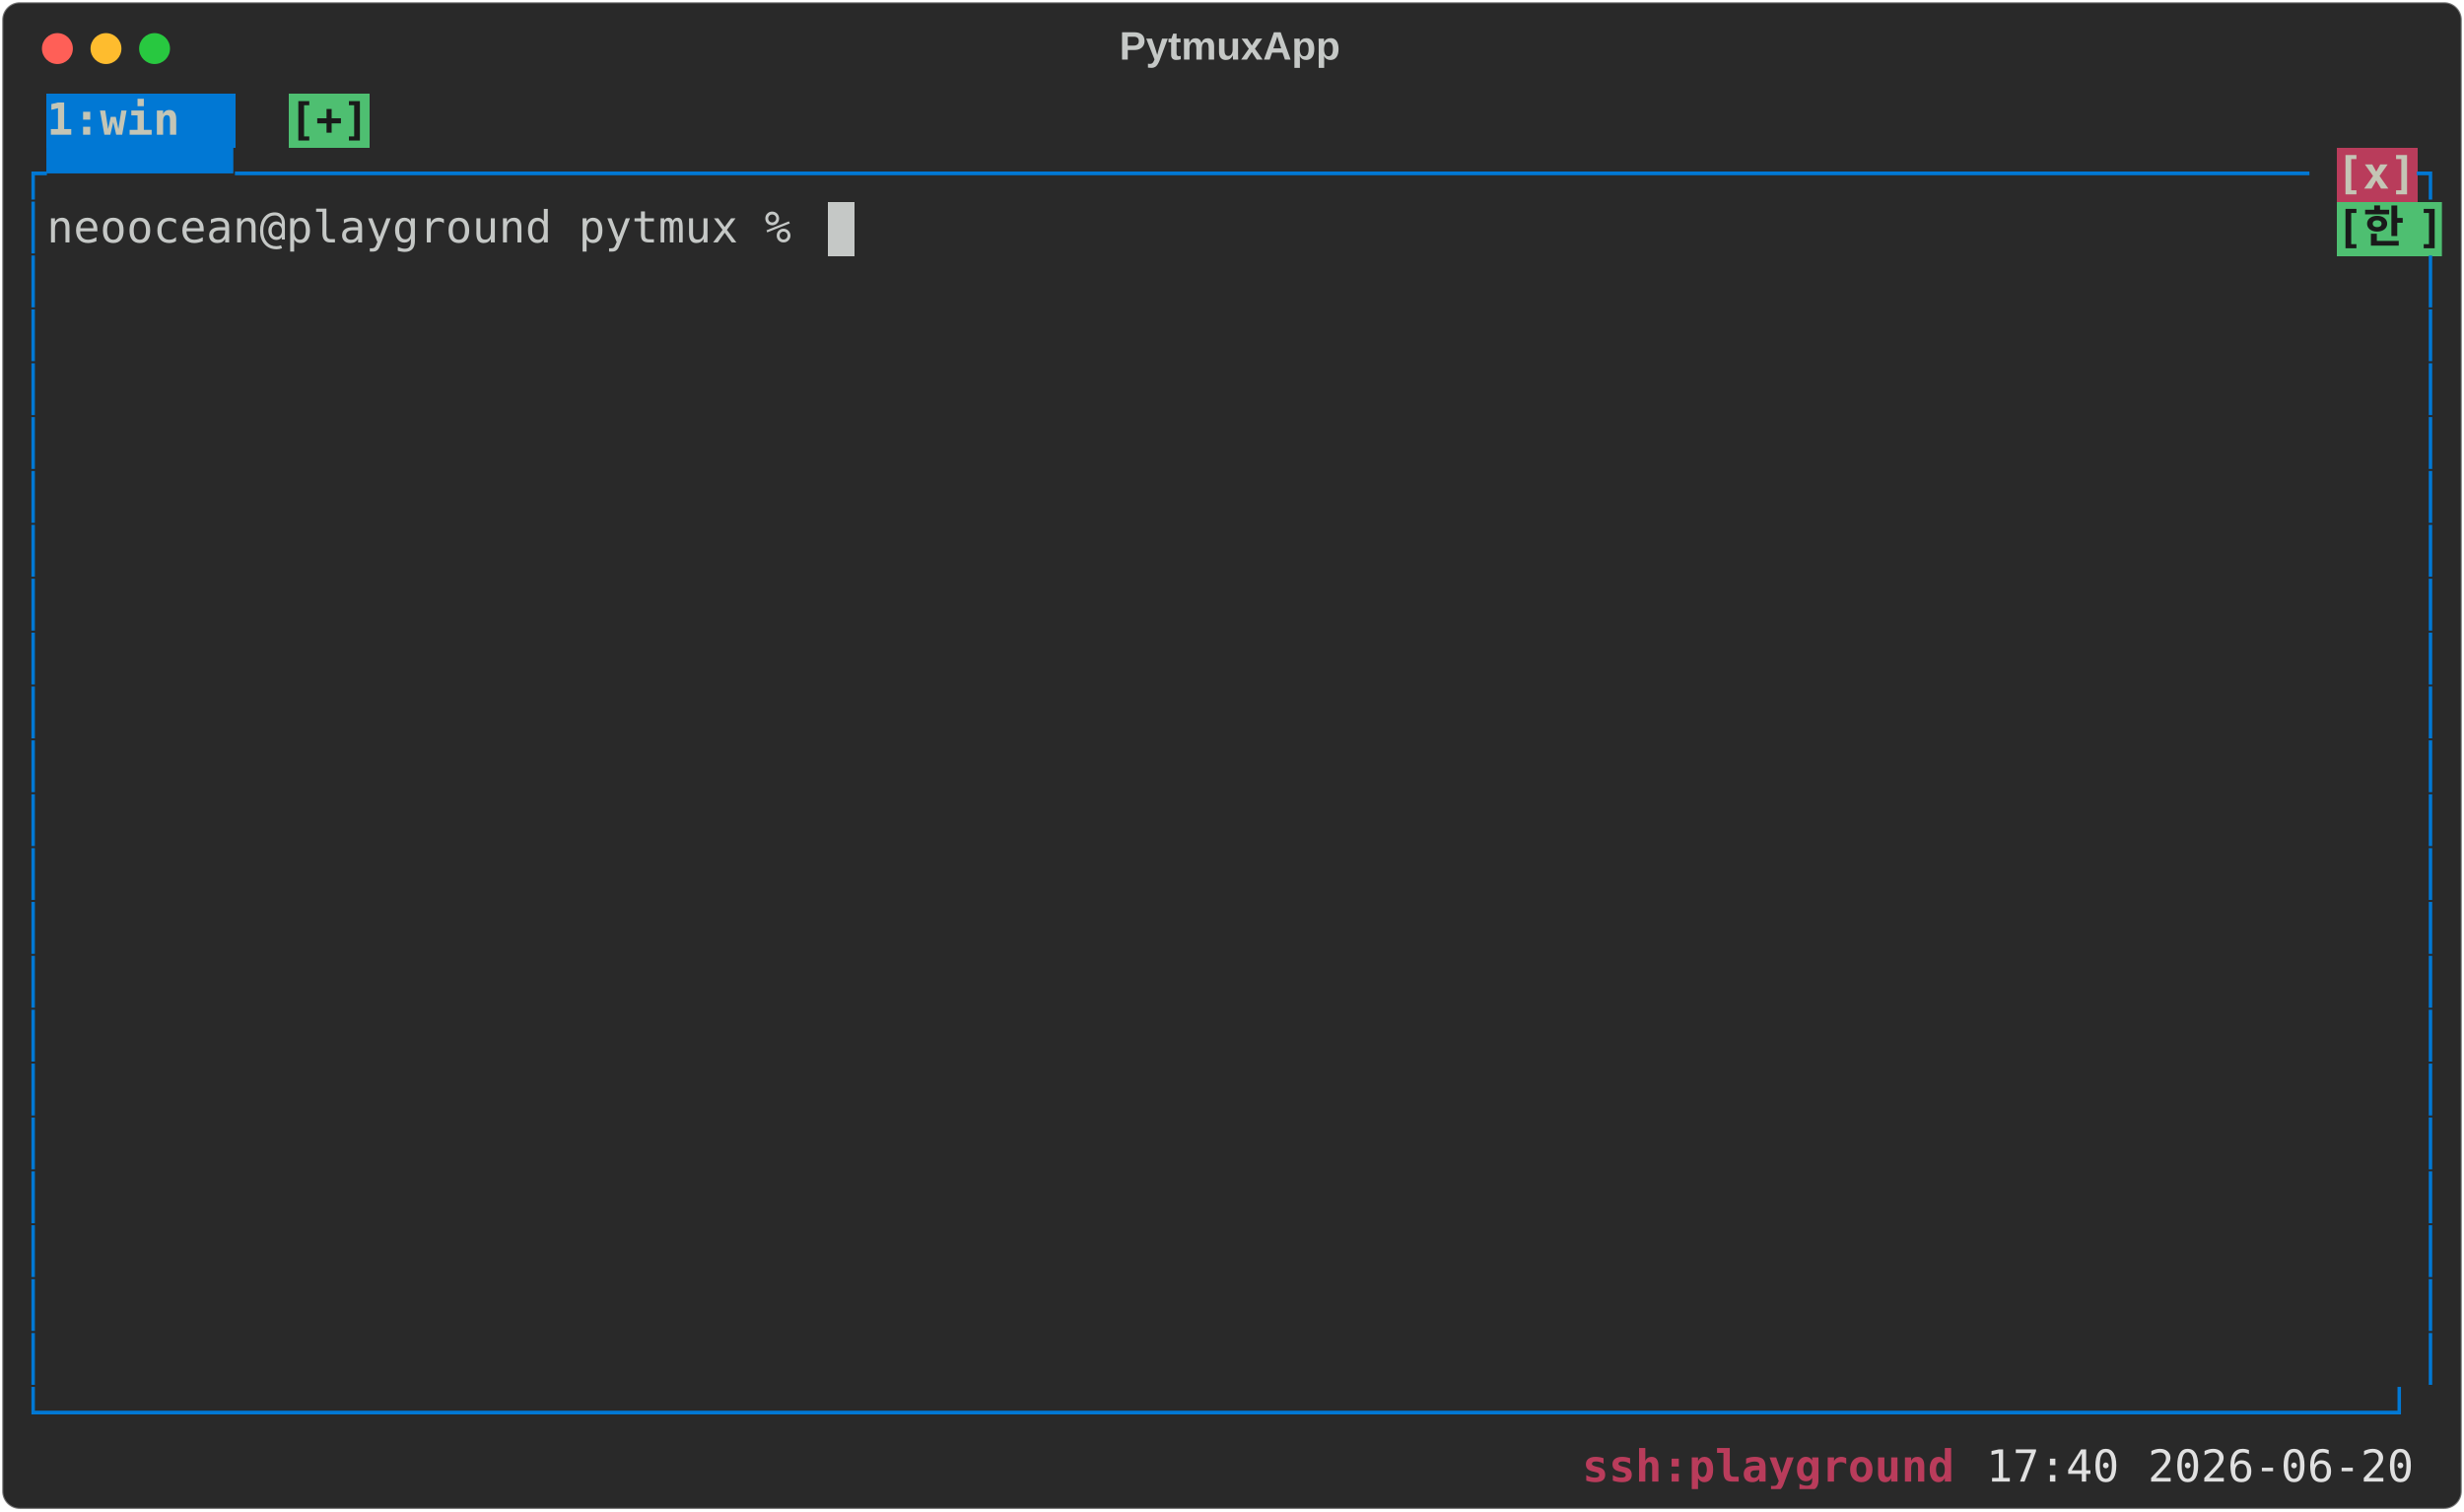
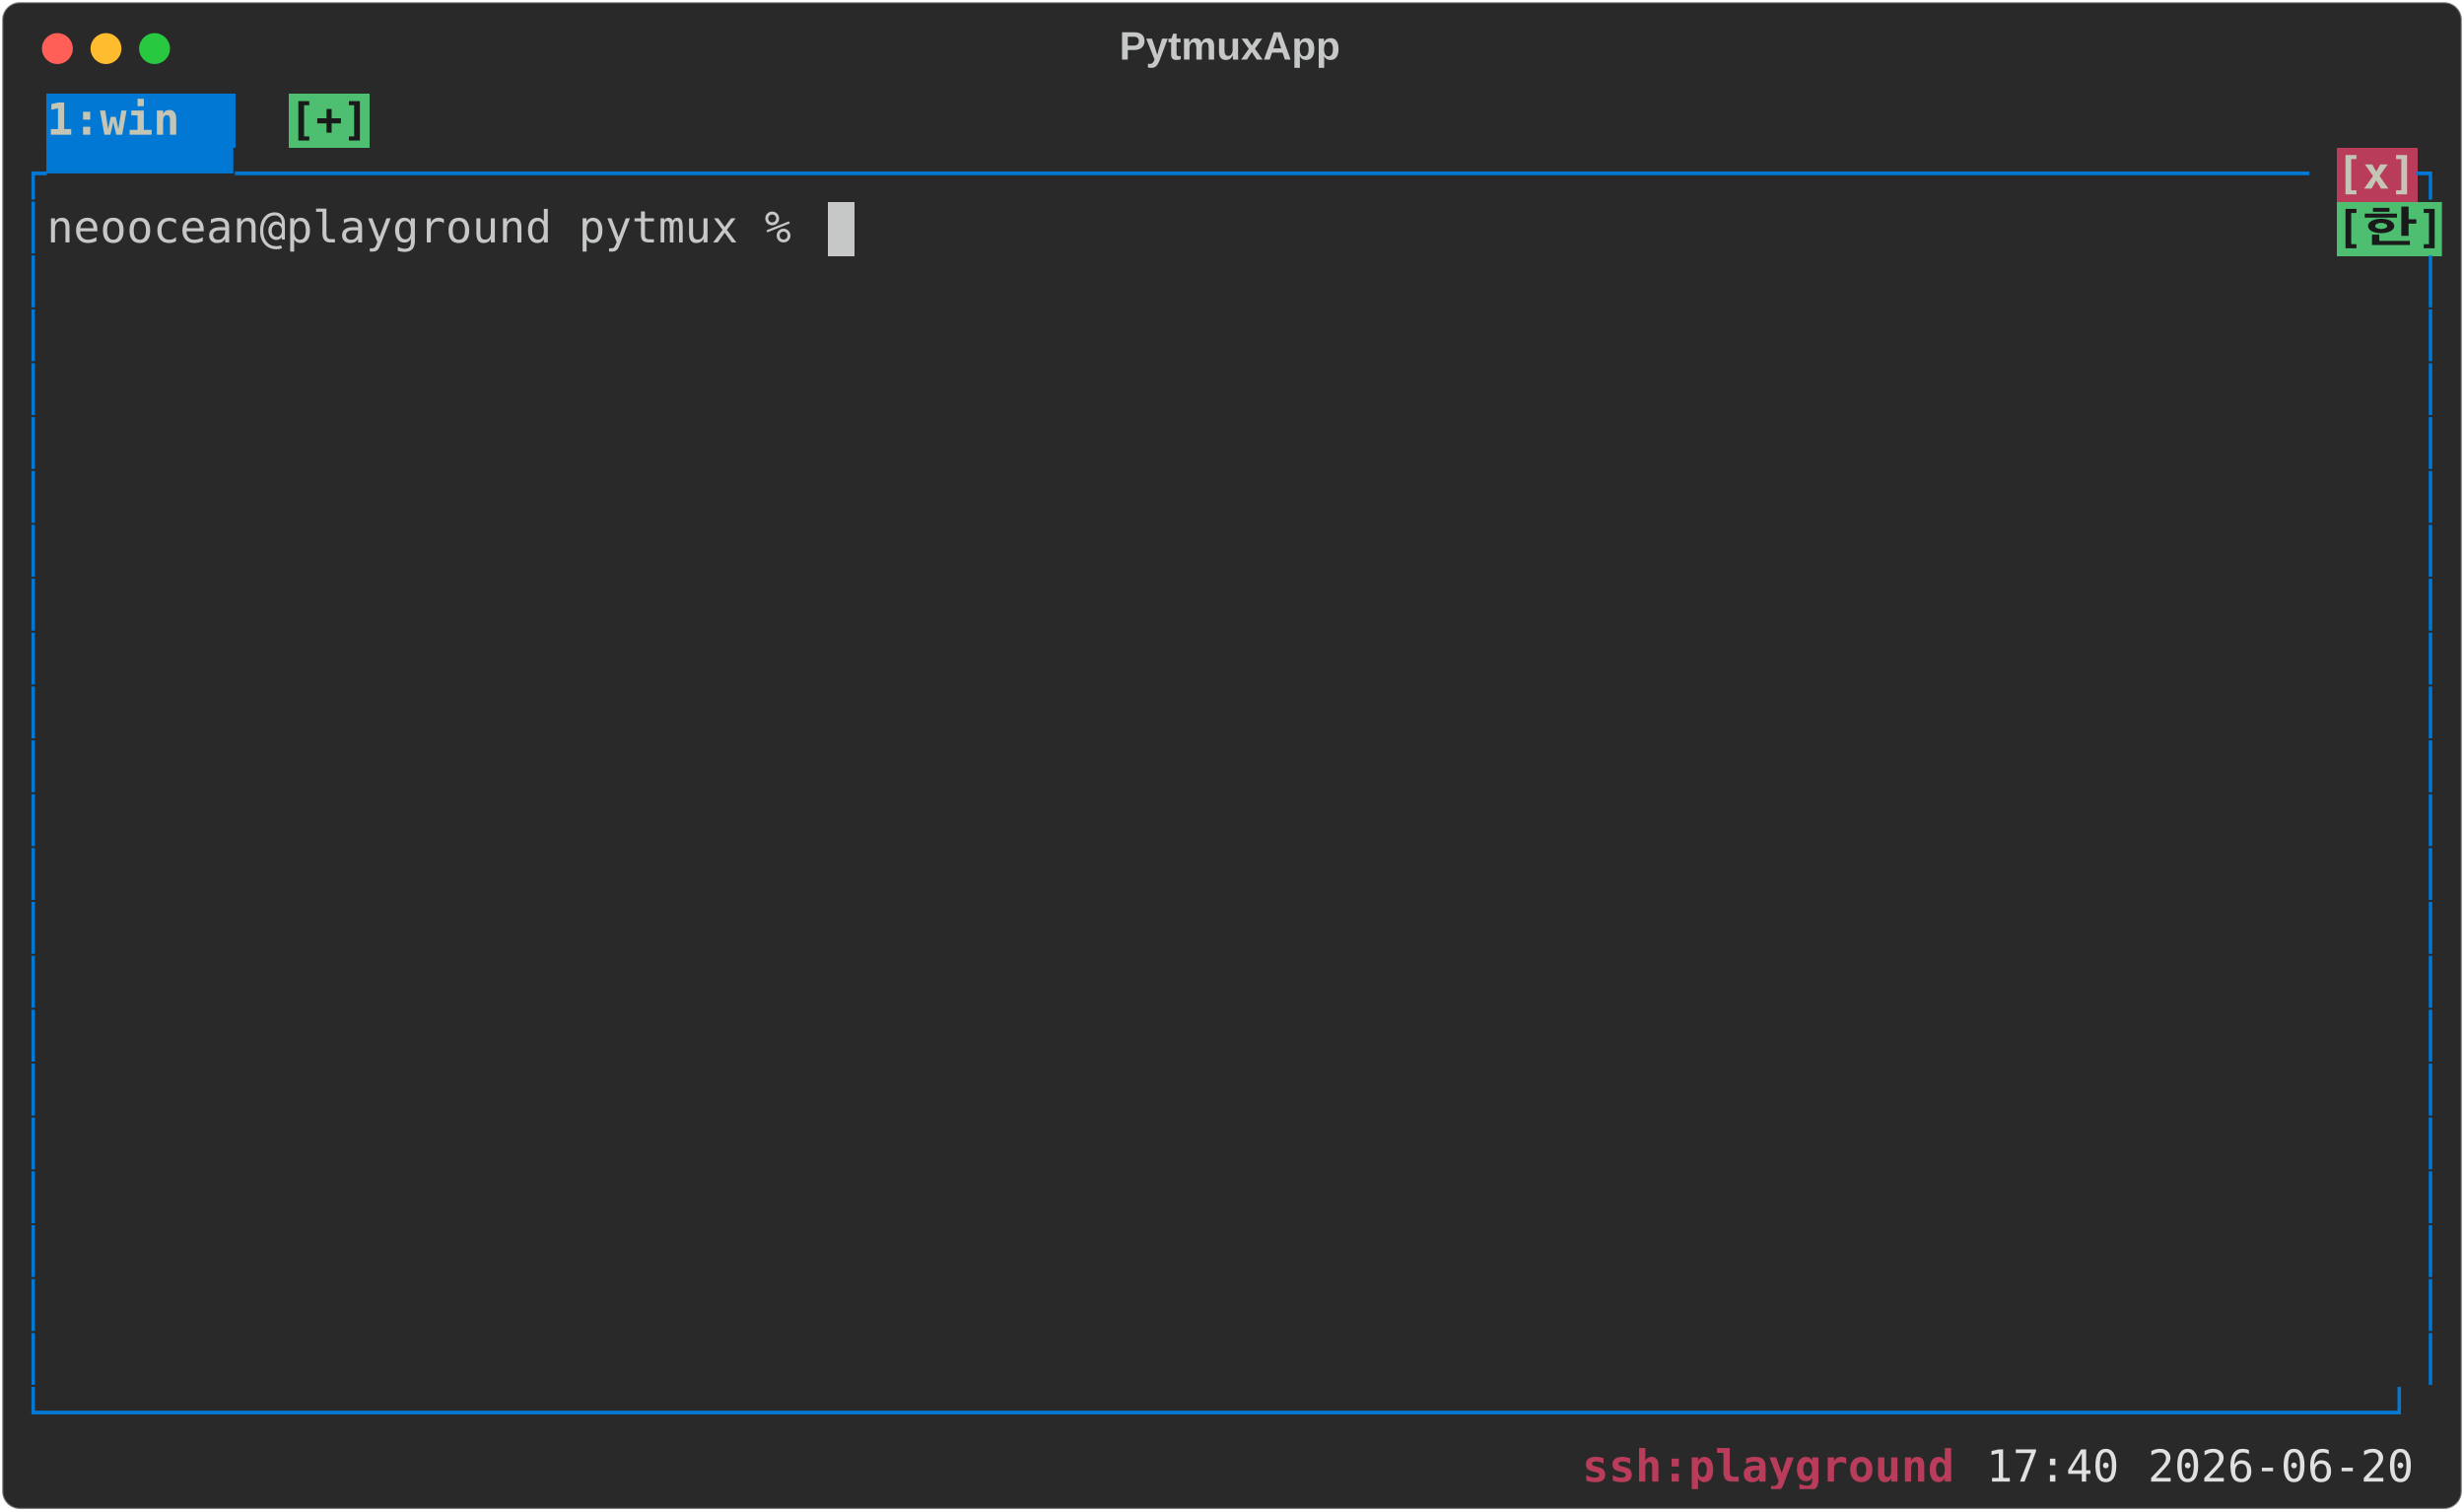
<svg xmlns="http://www.w3.org/2000/svg" class="rich-terminal" viewBox="0 0 1116 684.4">
  <style>

    @font-face {
        font-family: "Fira Code";
        src: local("FiraCode-Regular"),
                url("https://cdnjs.cloudflare.com/ajax/libs/firacode/6.2.0/woff2/FiraCode-Regular.woff2") format("woff2"),
                url("https://cdnjs.cloudflare.com/ajax/libs/firacode/6.2.0/woff/FiraCode-Regular.woff") format("woff");
        font-style: normal;
        font-weight: 400;
    }
    @font-face {
        font-family: "Fira Code";
        src: local("FiraCode-Bold"),
                url("https://cdnjs.cloudflare.com/ajax/libs/firacode/6.2.0/woff2/FiraCode-Bold.woff2") format("woff2"),
                url("https://cdnjs.cloudflare.com/ajax/libs/firacode/6.2.0/woff/FiraCode-Bold.woff") format("woff");
        font-style: bold;
        font-weight: 700;
    }

    .terminal-3202684094-matrix {
-         font-family: Fira Code, monospace;
+         font-family: Fira Code, "Apple SD Gothic Neo", monospace;
        font-size: 20px;
        line-height: 24.4px;
        font-variant-east-asian: full-width;
    }

    .terminal-3202684094-title {
        font-size: 18px;
        font-weight: bold;
        font-family: arial;
    }

    .terminal-3202684094-r1 { fill: #e0e0e0 }
.terminal-3202684094-r2 { fill: #c4c5b5;font-weight: bold }
.terminal-3202684094-r3 { fill: #1a1a1a;font-weight: bold }
.terminal-3202684094-r4 { fill: #c5c8c6 }
.terminal-3202684094-r5 { fill: #0178d4;font-weight: bold }
.terminal-3202684094-r6 { fill: #0178d4 }
.terminal-3202684094-r7 { fill: #292929 }
.terminal-3202684094-r8 { fill: #b93c5b;font-weight: bold }
    </style>
  <defs>
    <clipPath id="terminal-3202684094-clip-terminal">
      <rect x="0" y="0" width="1097.0" height="633.4" />
    </clipPath>
    <clipPath id="terminal-3202684094-line-0">
      <rect x="0" y="1.5" width="1098" height="24.65" />
    </clipPath>
    <clipPath id="terminal-3202684094-line-1">
      <rect x="0" y="25.9" width="1098" height="24.65" />
    </clipPath>
    <clipPath id="terminal-3202684094-line-2">
      <rect x="0" y="50.3" width="1098" height="24.65" />
    </clipPath>
    <clipPath id="terminal-3202684094-line-3">
      <rect x="0" y="74.7" width="1098" height="24.65" />
    </clipPath>
    <clipPath id="terminal-3202684094-line-4">
      <rect x="0" y="99.1" width="1098" height="24.65" />
    </clipPath>
    <clipPath id="terminal-3202684094-line-5">
      <rect x="0" y="123.5" width="1098" height="24.65" />
    </clipPath>
    <clipPath id="terminal-3202684094-line-6">
      <rect x="0" y="147.9" width="1098" height="24.65" />
    </clipPath>
    <clipPath id="terminal-3202684094-line-7">
      <rect x="0" y="172.3" width="1098" height="24.65" />
    </clipPath>
    <clipPath id="terminal-3202684094-line-8">
      <rect x="0" y="196.7" width="1098" height="24.65" />
    </clipPath>
    <clipPath id="terminal-3202684094-line-9">
      <rect x="0" y="221.1" width="1098" height="24.65" />
    </clipPath>
    <clipPath id="terminal-3202684094-line-10">
      <rect x="0" y="245.5" width="1098" height="24.65" />
    </clipPath>
    <clipPath id="terminal-3202684094-line-11">
      <rect x="0" y="269.9" width="1098" height="24.65" />
    </clipPath>
    <clipPath id="terminal-3202684094-line-12">
      <rect x="0" y="294.3" width="1098" height="24.65" />
    </clipPath>
    <clipPath id="terminal-3202684094-line-13">
      <rect x="0" y="318.7" width="1098" height="24.65" />
    </clipPath>
    <clipPath id="terminal-3202684094-line-14">
      <rect x="0" y="343.1" width="1098" height="24.65" />
    </clipPath>
    <clipPath id="terminal-3202684094-line-15">
      <rect x="0" y="367.5" width="1098" height="24.65" />
    </clipPath>
    <clipPath id="terminal-3202684094-line-16">
      <rect x="0" y="391.9" width="1098" height="24.65" />
    </clipPath>
    <clipPath id="terminal-3202684094-line-17">
      <rect x="0" y="416.3" width="1098" height="24.65" />
    </clipPath>
    <clipPath id="terminal-3202684094-line-18">
      <rect x="0" y="440.7" width="1098" height="24.65" />
    </clipPath>
    <clipPath id="terminal-3202684094-line-19">
      <rect x="0" y="465.1" width="1098" height="24.65" />
    </clipPath>
    <clipPath id="terminal-3202684094-line-20">
      <rect x="0" y="489.5" width="1098" height="24.65" />
    </clipPath>
    <clipPath id="terminal-3202684094-line-21">
      <rect x="0" y="513.9" width="1098" height="24.65" />
    </clipPath>
    <clipPath id="terminal-3202684094-line-22">
      <rect x="0" y="538.3" width="1098" height="24.65" />
    </clipPath>
    <clipPath id="terminal-3202684094-line-23">
      <rect x="0" y="562.7" width="1098" height="24.65" />
    </clipPath>
    <clipPath id="terminal-3202684094-line-24">
      <rect x="0" y="587.1" width="1098" height="24.65" />
    </clipPath>
  </defs>
  <rect fill="#292929" stroke="rgba(255,255,255,0.35)" stroke-width="1" x="1" y="1" width="1114" height="682.4" rx="8" />
  <text class="terminal-3202684094-title" fill="#c5c8c6" text-anchor="middle" x="557" y="27">PytmuxApp</text>
  <g transform="translate(26,22)">
    <circle cx="0" cy="0" r="7" fill="#ff5f57" />
    <circle cx="22" cy="0" r="7" fill="#febc2e" />
    <circle cx="44" cy="0" r="7" fill="#28c840" />
  </g>
  <g transform="translate(9, 41)" clip-path="url(#terminal-3202684094-clip-terminal)">
    <rect fill="#0178d4" x="12.2" y="1.5" width="85.4" height="24.65" shape-rendering="crispEdges" />
    <rect fill="#4ebf71" x="122" y="1.5" width="36.6" height="24.65" shape-rendering="crispEdges" />
    <rect fill="#b93c5b" x="1049.2" y="25.9" width="36.6" height="24.65" shape-rendering="crispEdges" />
    <rect fill="#c5c8c6" x="366" y="50.3" width="12.2" height="24.65" shape-rendering="crispEdges" />
    <rect fill="#4ebf71" x="1049.2" y="50.3" width="48.8" height="24.65" shape-rendering="crispEdges" />
    <g class="terminal-3202684094-matrix">
      <text class="terminal-3202684094-r2" x="12.2" y="20" textLength="85.4" clip-path="url(#terminal-3202684094-line-0)"> 1:win </text>
      <text class="terminal-3202684094-r3" x="122" y="20" textLength="36.6" clip-path="url(#terminal-3202684094-line-0)">[+]</text>
      <text class="terminal-3202684094-r4" x="1098" y="20" textLength="12.2" clip-path="url(#terminal-3202684094-line-0)">
</text>
      <text class="terminal-3202684094-r5" x="0" y="44.4" textLength="12.2" clip-path="url(#terminal-3202684094-line-1)">┌</text>
      <text class="terminal-3202684094-r6" x="12.2" y="44.4" textLength="85.4" clip-path="url(#terminal-3202684094-line-1)">▀▀▀▀▀▀▀</text>
      <text class="terminal-3202684094-r5" x="97.6" y="44.4" textLength="951.6" clip-path="url(#terminal-3202684094-line-1)">──────────────────────────────────────────────────────────────────────────────</text>
      <text class="terminal-3202684094-r2" x="1049.2" y="44.4" textLength="36.6" clip-path="url(#terminal-3202684094-line-1)">[x]</text>
      <text class="terminal-3202684094-r5" x="1085.8" y="44.4" textLength="12.2" clip-path="url(#terminal-3202684094-line-1)">┐</text>
      <text class="terminal-3202684094-r4" x="1098" y="44.4" textLength="12.2" clip-path="url(#terminal-3202684094-line-1)">
</text>
      <text class="terminal-3202684094-r5" x="0" y="68.8" textLength="12.2" clip-path="url(#terminal-3202684094-line-2)">│</text>
      <text class="terminal-3202684094-r4" x="12.2" y="68.8" textLength="353.8" clip-path="url(#terminal-3202684094-line-2)">neoocean@playground pytmux % </text>
      <text class="terminal-3202684094-r3" x="1049.2" y="68.8" textLength="12.2" clip-path="url(#terminal-3202684094-line-2)">[</text>
-       <text class="terminal-3202684094-r3" x="1061.4" y="68.8" textLength="24.4" clip-path="url(#terminal-3202684094-line-2)" lengthAdjust="spacingAndGlyphs">한</text>
+       <g clip-path="url(#terminal-3202684094-line-2)">
+         <path fill="#1a1a1a" transform="translate(1061.4 68.8) scale(0.0282081 -0.02)" d="M540 561V652H23V561ZM497 372C497 466 407 536 287 536C164 536 75 466 75 372C75 277 165 210 287 210C407 210 497 277 497 372ZM155 694H420V783H155ZM727 812H610V150H727V427H851V524H727ZM748 -58V35H257V177H139V-58ZM191 372C191 414 235 443 287 443C338 443 383 414 383 372C383 332 338 304 287 304C235 304 191 332 191 372Z" />
+       </g>
      <text class="terminal-3202684094-r3" x="1085.8" y="68.8" textLength="12.2" clip-path="url(#terminal-3202684094-line-2)">]</text>
      <text class="terminal-3202684094-r4" x="1098" y="68.8" textLength="12.2" clip-path="url(#terminal-3202684094-line-2)">
</text>
      <text class="terminal-3202684094-r5" x="0" y="93.2" textLength="12.2" clip-path="url(#terminal-3202684094-line-3)">│</text>
      <text class="terminal-3202684094-r5" x="1085.8" y="93.2" textLength="12.2" clip-path="url(#terminal-3202684094-line-3)">│</text>
      <text class="terminal-3202684094-r4" x="1098" y="93.2" textLength="12.2" clip-path="url(#terminal-3202684094-line-3)">
</text>
      <text class="terminal-3202684094-r5" x="0" y="117.6" textLength="12.2" clip-path="url(#terminal-3202684094-line-4)">│</text>
      <text class="terminal-3202684094-r5" x="1085.8" y="117.6" textLength="12.2" clip-path="url(#terminal-3202684094-line-4)">│</text>
      <text class="terminal-3202684094-r4" x="1098" y="117.6" textLength="12.2" clip-path="url(#terminal-3202684094-line-4)">
</text>
      <text class="terminal-3202684094-r5" x="0" y="142" textLength="12.2" clip-path="url(#terminal-3202684094-line-5)">│</text>
      <text class="terminal-3202684094-r5" x="1085.8" y="142" textLength="12.2" clip-path="url(#terminal-3202684094-line-5)">│</text>
      <text class="terminal-3202684094-r4" x="1098" y="142" textLength="12.2" clip-path="url(#terminal-3202684094-line-5)">
</text>
      <text class="terminal-3202684094-r5" x="0" y="166.4" textLength="12.2" clip-path="url(#terminal-3202684094-line-6)">│</text>
      <text class="terminal-3202684094-r5" x="1085.8" y="166.4" textLength="12.2" clip-path="url(#terminal-3202684094-line-6)">│</text>
      <text class="terminal-3202684094-r4" x="1098" y="166.4" textLength="12.2" clip-path="url(#terminal-3202684094-line-6)">
</text>
      <text class="terminal-3202684094-r5" x="0" y="190.8" textLength="12.2" clip-path="url(#terminal-3202684094-line-7)">│</text>
      <text class="terminal-3202684094-r5" x="1085.8" y="190.8" textLength="12.2" clip-path="url(#terminal-3202684094-line-7)">│</text>
      <text class="terminal-3202684094-r4" x="1098" y="190.8" textLength="12.2" clip-path="url(#terminal-3202684094-line-7)">
</text>
      <text class="terminal-3202684094-r5" x="0" y="215.2" textLength="12.2" clip-path="url(#terminal-3202684094-line-8)">│</text>
      <text class="terminal-3202684094-r5" x="1085.8" y="215.2" textLength="12.2" clip-path="url(#terminal-3202684094-line-8)">│</text>
      <text class="terminal-3202684094-r4" x="1098" y="215.2" textLength="12.2" clip-path="url(#terminal-3202684094-line-8)">
</text>
      <text class="terminal-3202684094-r5" x="0" y="239.6" textLength="12.2" clip-path="url(#terminal-3202684094-line-9)">│</text>
      <text class="terminal-3202684094-r5" x="1085.8" y="239.6" textLength="12.2" clip-path="url(#terminal-3202684094-line-9)">│</text>
      <text class="terminal-3202684094-r4" x="1098" y="239.6" textLength="12.2" clip-path="url(#terminal-3202684094-line-9)">
</text>
      <text class="terminal-3202684094-r5" x="0" y="264" textLength="12.2" clip-path="url(#terminal-3202684094-line-10)">│</text>
      <text class="terminal-3202684094-r5" x="1085.8" y="264" textLength="12.2" clip-path="url(#terminal-3202684094-line-10)">│</text>
      <text class="terminal-3202684094-r4" x="1098" y="264" textLength="12.2" clip-path="url(#terminal-3202684094-line-10)">
</text>
      <text class="terminal-3202684094-r5" x="0" y="288.4" textLength="12.2" clip-path="url(#terminal-3202684094-line-11)">│</text>
      <text class="terminal-3202684094-r5" x="1085.8" y="288.4" textLength="12.2" clip-path="url(#terminal-3202684094-line-11)">│</text>
      <text class="terminal-3202684094-r4" x="1098" y="288.4" textLength="12.2" clip-path="url(#terminal-3202684094-line-11)">
</text>
      <text class="terminal-3202684094-r5" x="0" y="312.8" textLength="12.2" clip-path="url(#terminal-3202684094-line-12)">│</text>
      <text class="terminal-3202684094-r5" x="1085.8" y="312.8" textLength="12.2" clip-path="url(#terminal-3202684094-line-12)">│</text>
      <text class="terminal-3202684094-r4" x="1098" y="312.8" textLength="12.2" clip-path="url(#terminal-3202684094-line-12)">
</text>
      <text class="terminal-3202684094-r5" x="0" y="337.2" textLength="12.2" clip-path="url(#terminal-3202684094-line-13)">│</text>
      <text class="terminal-3202684094-r5" x="1085.8" y="337.2" textLength="12.2" clip-path="url(#terminal-3202684094-line-13)">│</text>
      <text class="terminal-3202684094-r4" x="1098" y="337.2" textLength="12.2" clip-path="url(#terminal-3202684094-line-13)">
</text>
      <text class="terminal-3202684094-r5" x="0" y="361.6" textLength="12.2" clip-path="url(#terminal-3202684094-line-14)">│</text>
      <text class="terminal-3202684094-r5" x="1085.8" y="361.6" textLength="12.2" clip-path="url(#terminal-3202684094-line-14)">│</text>
      <text class="terminal-3202684094-r4" x="1098" y="361.6" textLength="12.2" clip-path="url(#terminal-3202684094-line-14)">
</text>
      <text class="terminal-3202684094-r5" x="0" y="386" textLength="12.2" clip-path="url(#terminal-3202684094-line-15)">│</text>
      <text class="terminal-3202684094-r5" x="1085.8" y="386" textLength="12.2" clip-path="url(#terminal-3202684094-line-15)">│</text>
      <text class="terminal-3202684094-r4" x="1098" y="386" textLength="12.2" clip-path="url(#terminal-3202684094-line-15)">
</text>
      <text class="terminal-3202684094-r5" x="0" y="410.4" textLength="12.2" clip-path="url(#terminal-3202684094-line-16)">│</text>
      <text class="terminal-3202684094-r5" x="1085.8" y="410.4" textLength="12.2" clip-path="url(#terminal-3202684094-line-16)">│</text>
      <text class="terminal-3202684094-r4" x="1098" y="410.4" textLength="12.2" clip-path="url(#terminal-3202684094-line-16)">
</text>
      <text class="terminal-3202684094-r5" x="0" y="434.8" textLength="12.2" clip-path="url(#terminal-3202684094-line-17)">│</text>
      <text class="terminal-3202684094-r5" x="1085.8" y="434.8" textLength="12.2" clip-path="url(#terminal-3202684094-line-17)">│</text>
      <text class="terminal-3202684094-r4" x="1098" y="434.8" textLength="12.2" clip-path="url(#terminal-3202684094-line-17)">
</text>
      <text class="terminal-3202684094-r5" x="0" y="459.2" textLength="12.2" clip-path="url(#terminal-3202684094-line-18)">│</text>
      <text class="terminal-3202684094-r5" x="1085.8" y="459.2" textLength="12.2" clip-path="url(#terminal-3202684094-line-18)">│</text>
      <text class="terminal-3202684094-r4" x="1098" y="459.2" textLength="12.2" clip-path="url(#terminal-3202684094-line-18)">
</text>
      <text class="terminal-3202684094-r5" x="0" y="483.6" textLength="12.2" clip-path="url(#terminal-3202684094-line-19)">│</text>
      <text class="terminal-3202684094-r5" x="1085.8" y="483.6" textLength="12.2" clip-path="url(#terminal-3202684094-line-19)">│</text>
      <text class="terminal-3202684094-r4" x="1098" y="483.6" textLength="12.2" clip-path="url(#terminal-3202684094-line-19)">
</text>
      <text class="terminal-3202684094-r5" x="0" y="508" textLength="12.2" clip-path="url(#terminal-3202684094-line-20)">│</text>
      <text class="terminal-3202684094-r5" x="1085.8" y="508" textLength="12.2" clip-path="url(#terminal-3202684094-line-20)">│</text>
      <text class="terminal-3202684094-r4" x="1098" y="508" textLength="12.2" clip-path="url(#terminal-3202684094-line-20)">
</text>
      <text class="terminal-3202684094-r5" x="0" y="532.4" textLength="12.2" clip-path="url(#terminal-3202684094-line-21)">│</text>
      <text class="terminal-3202684094-r5" x="1085.8" y="532.4" textLength="12.2" clip-path="url(#terminal-3202684094-line-21)">│</text>
      <text class="terminal-3202684094-r4" x="1098" y="532.4" textLength="12.2" clip-path="url(#terminal-3202684094-line-21)">
</text>
      <text class="terminal-3202684094-r5" x="0" y="556.8" textLength="12.2" clip-path="url(#terminal-3202684094-line-22)">│</text>
      <text class="terminal-3202684094-r5" x="1085.8" y="556.8" textLength="12.2" clip-path="url(#terminal-3202684094-line-22)">│</text>
      <text class="terminal-3202684094-r4" x="1098" y="556.8" textLength="12.2" clip-path="url(#terminal-3202684094-line-22)">
</text>
      <text class="terminal-3202684094-r5" x="0" y="581.2" textLength="12.2" clip-path="url(#terminal-3202684094-line-23)">│</text>
      <text class="terminal-3202684094-r5" x="1085.8" y="581.2" textLength="12.2" clip-path="url(#terminal-3202684094-line-23)">│</text>
      <text class="terminal-3202684094-r4" x="1098" y="581.2" textLength="12.2" clip-path="url(#terminal-3202684094-line-23)">
</text>
      <text class="terminal-3202684094-r5" x="0" y="605.6" textLength="1098" clip-path="url(#terminal-3202684094-line-24)">└────────────────────────────────────────────────────────────────────────────────────────┘</text>
      <text class="terminal-3202684094-r4" x="1098" y="605.6" textLength="12.2" clip-path="url(#terminal-3202684094-line-24)">
</text>
      <text class="terminal-3202684094-r8" x="707.6" y="630" textLength="170.8" clip-path="url(#terminal-3202684094-line-25)">ssh:playground</text>
      <text class="terminal-3202684094-r1" x="890.6" y="630" textLength="61" clip-path="url(#terminal-3202684094-line-25)">17:40</text>
      <text class="terminal-3202684094-r1" x="963.8" y="630" textLength="122" clip-path="url(#terminal-3202684094-line-25)">2026-06-20</text>
    </g>
  </g>
</svg>
